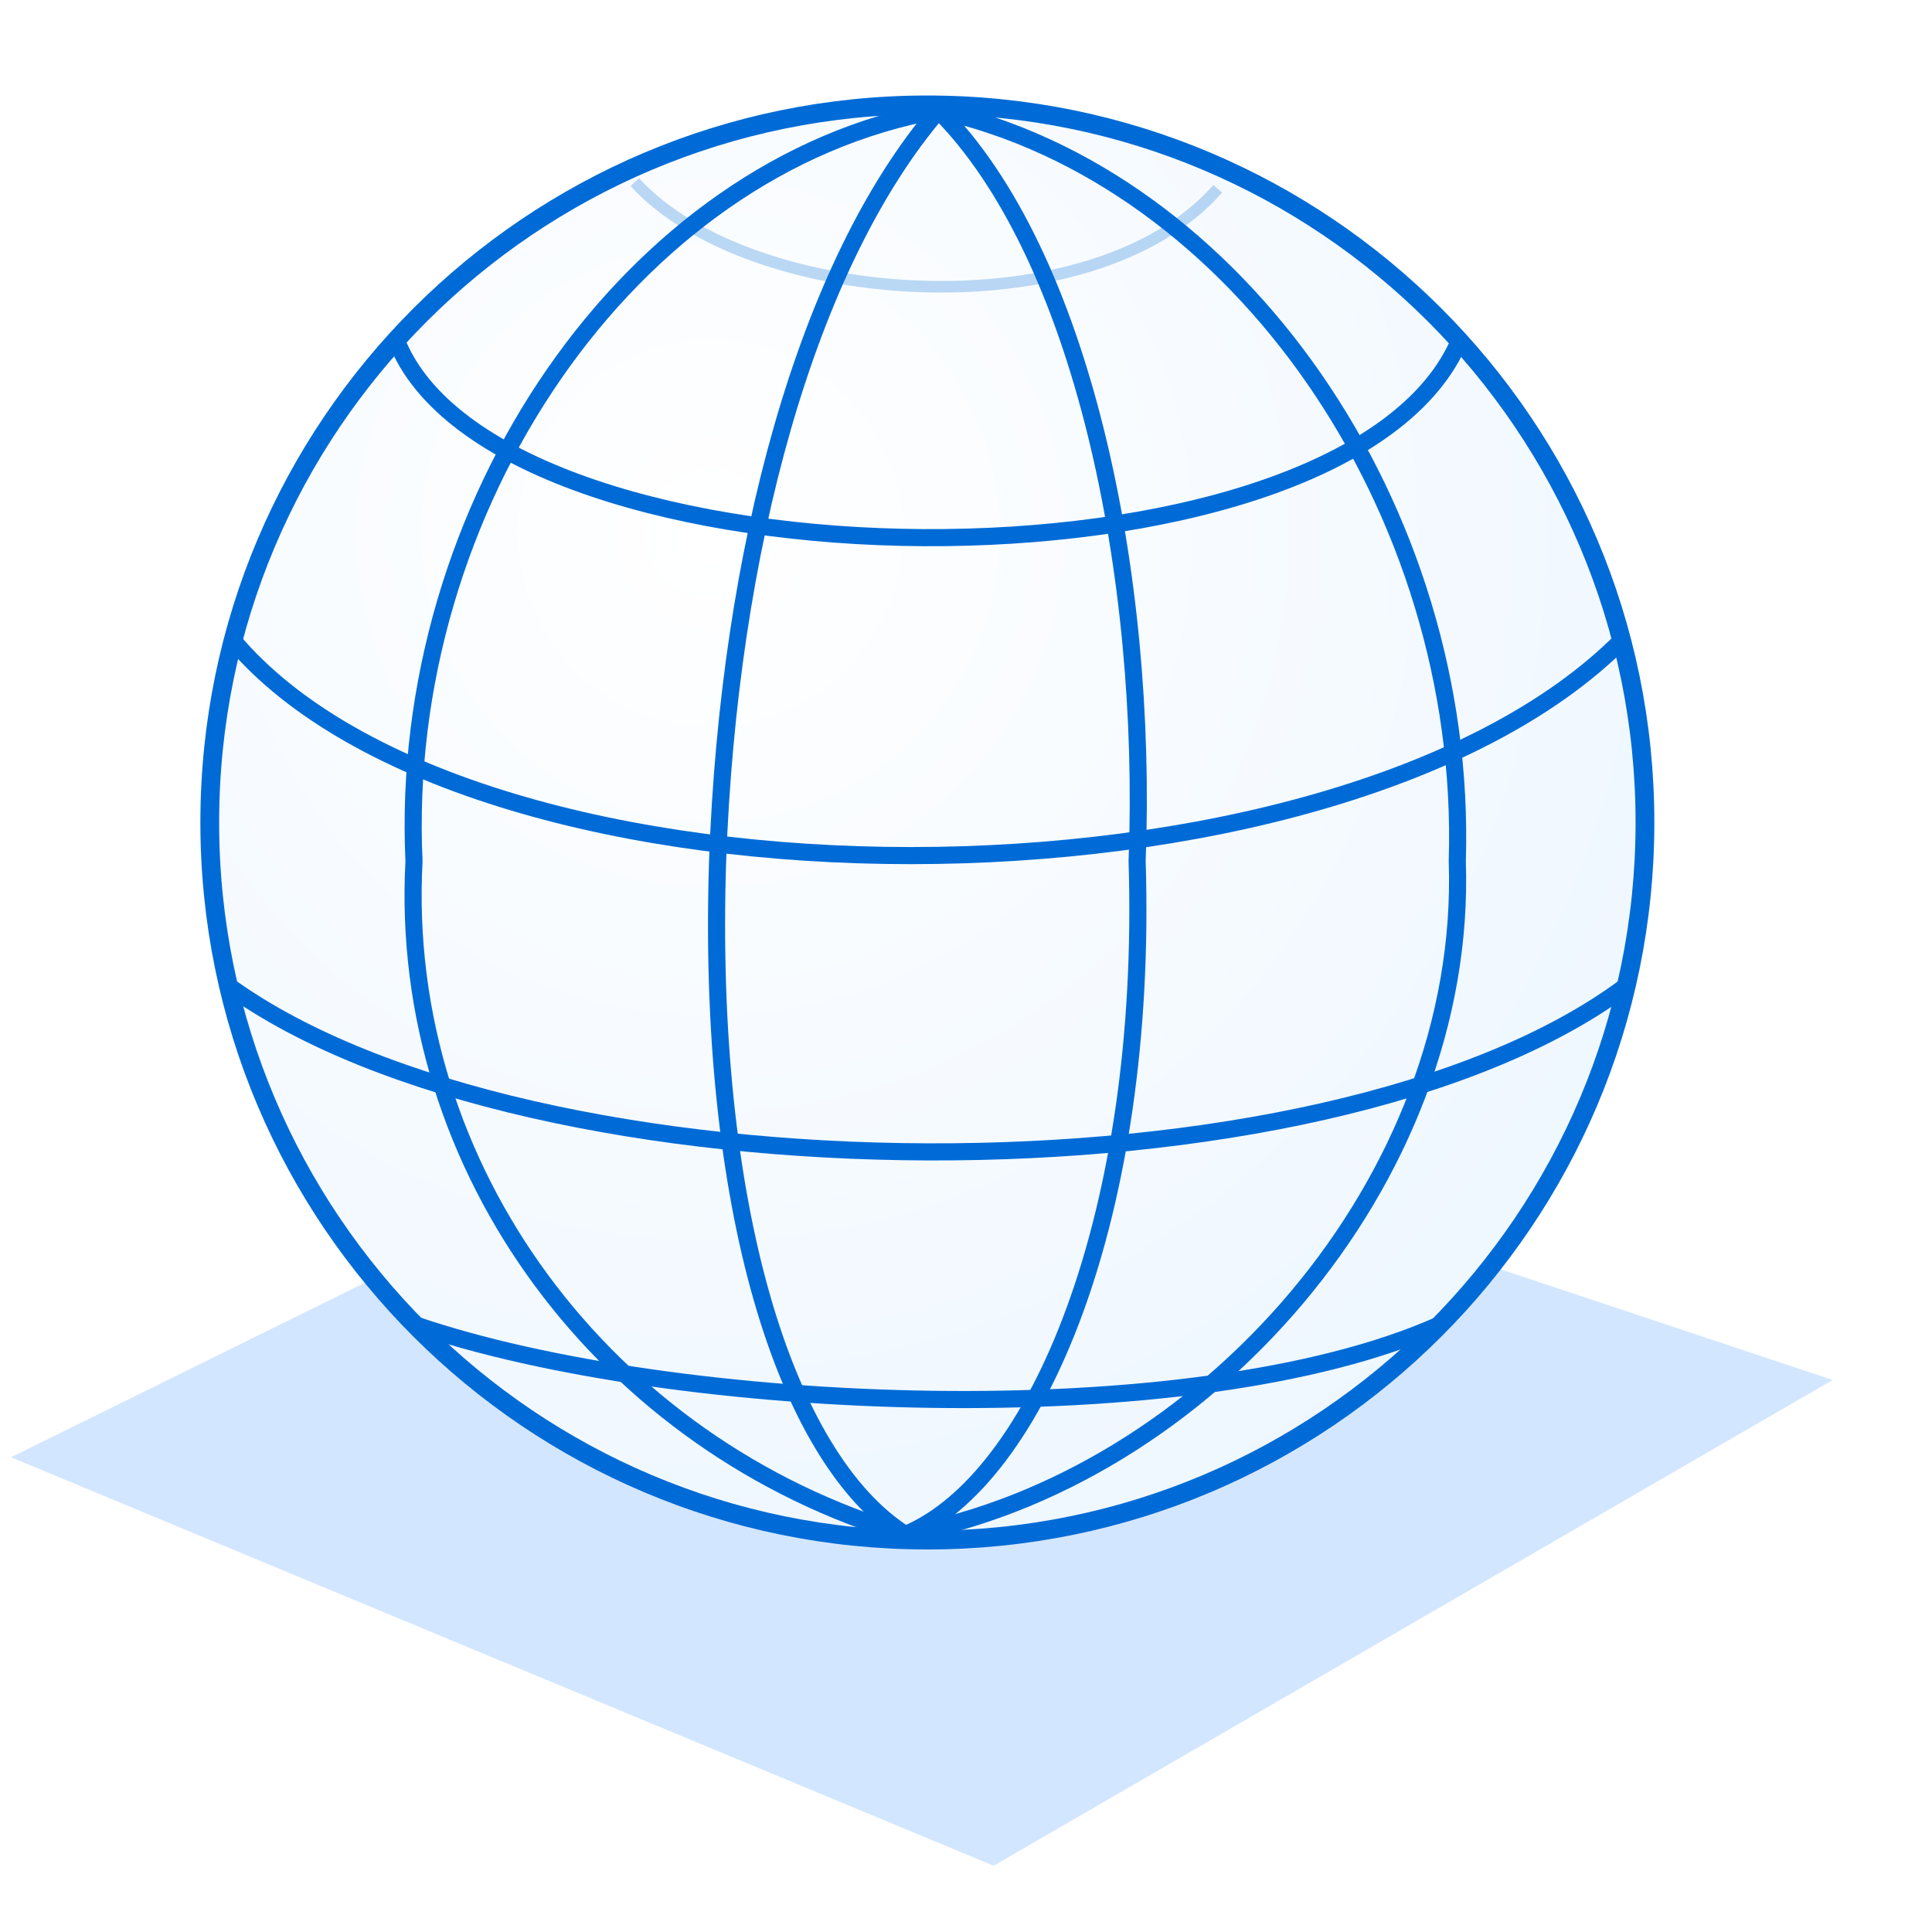
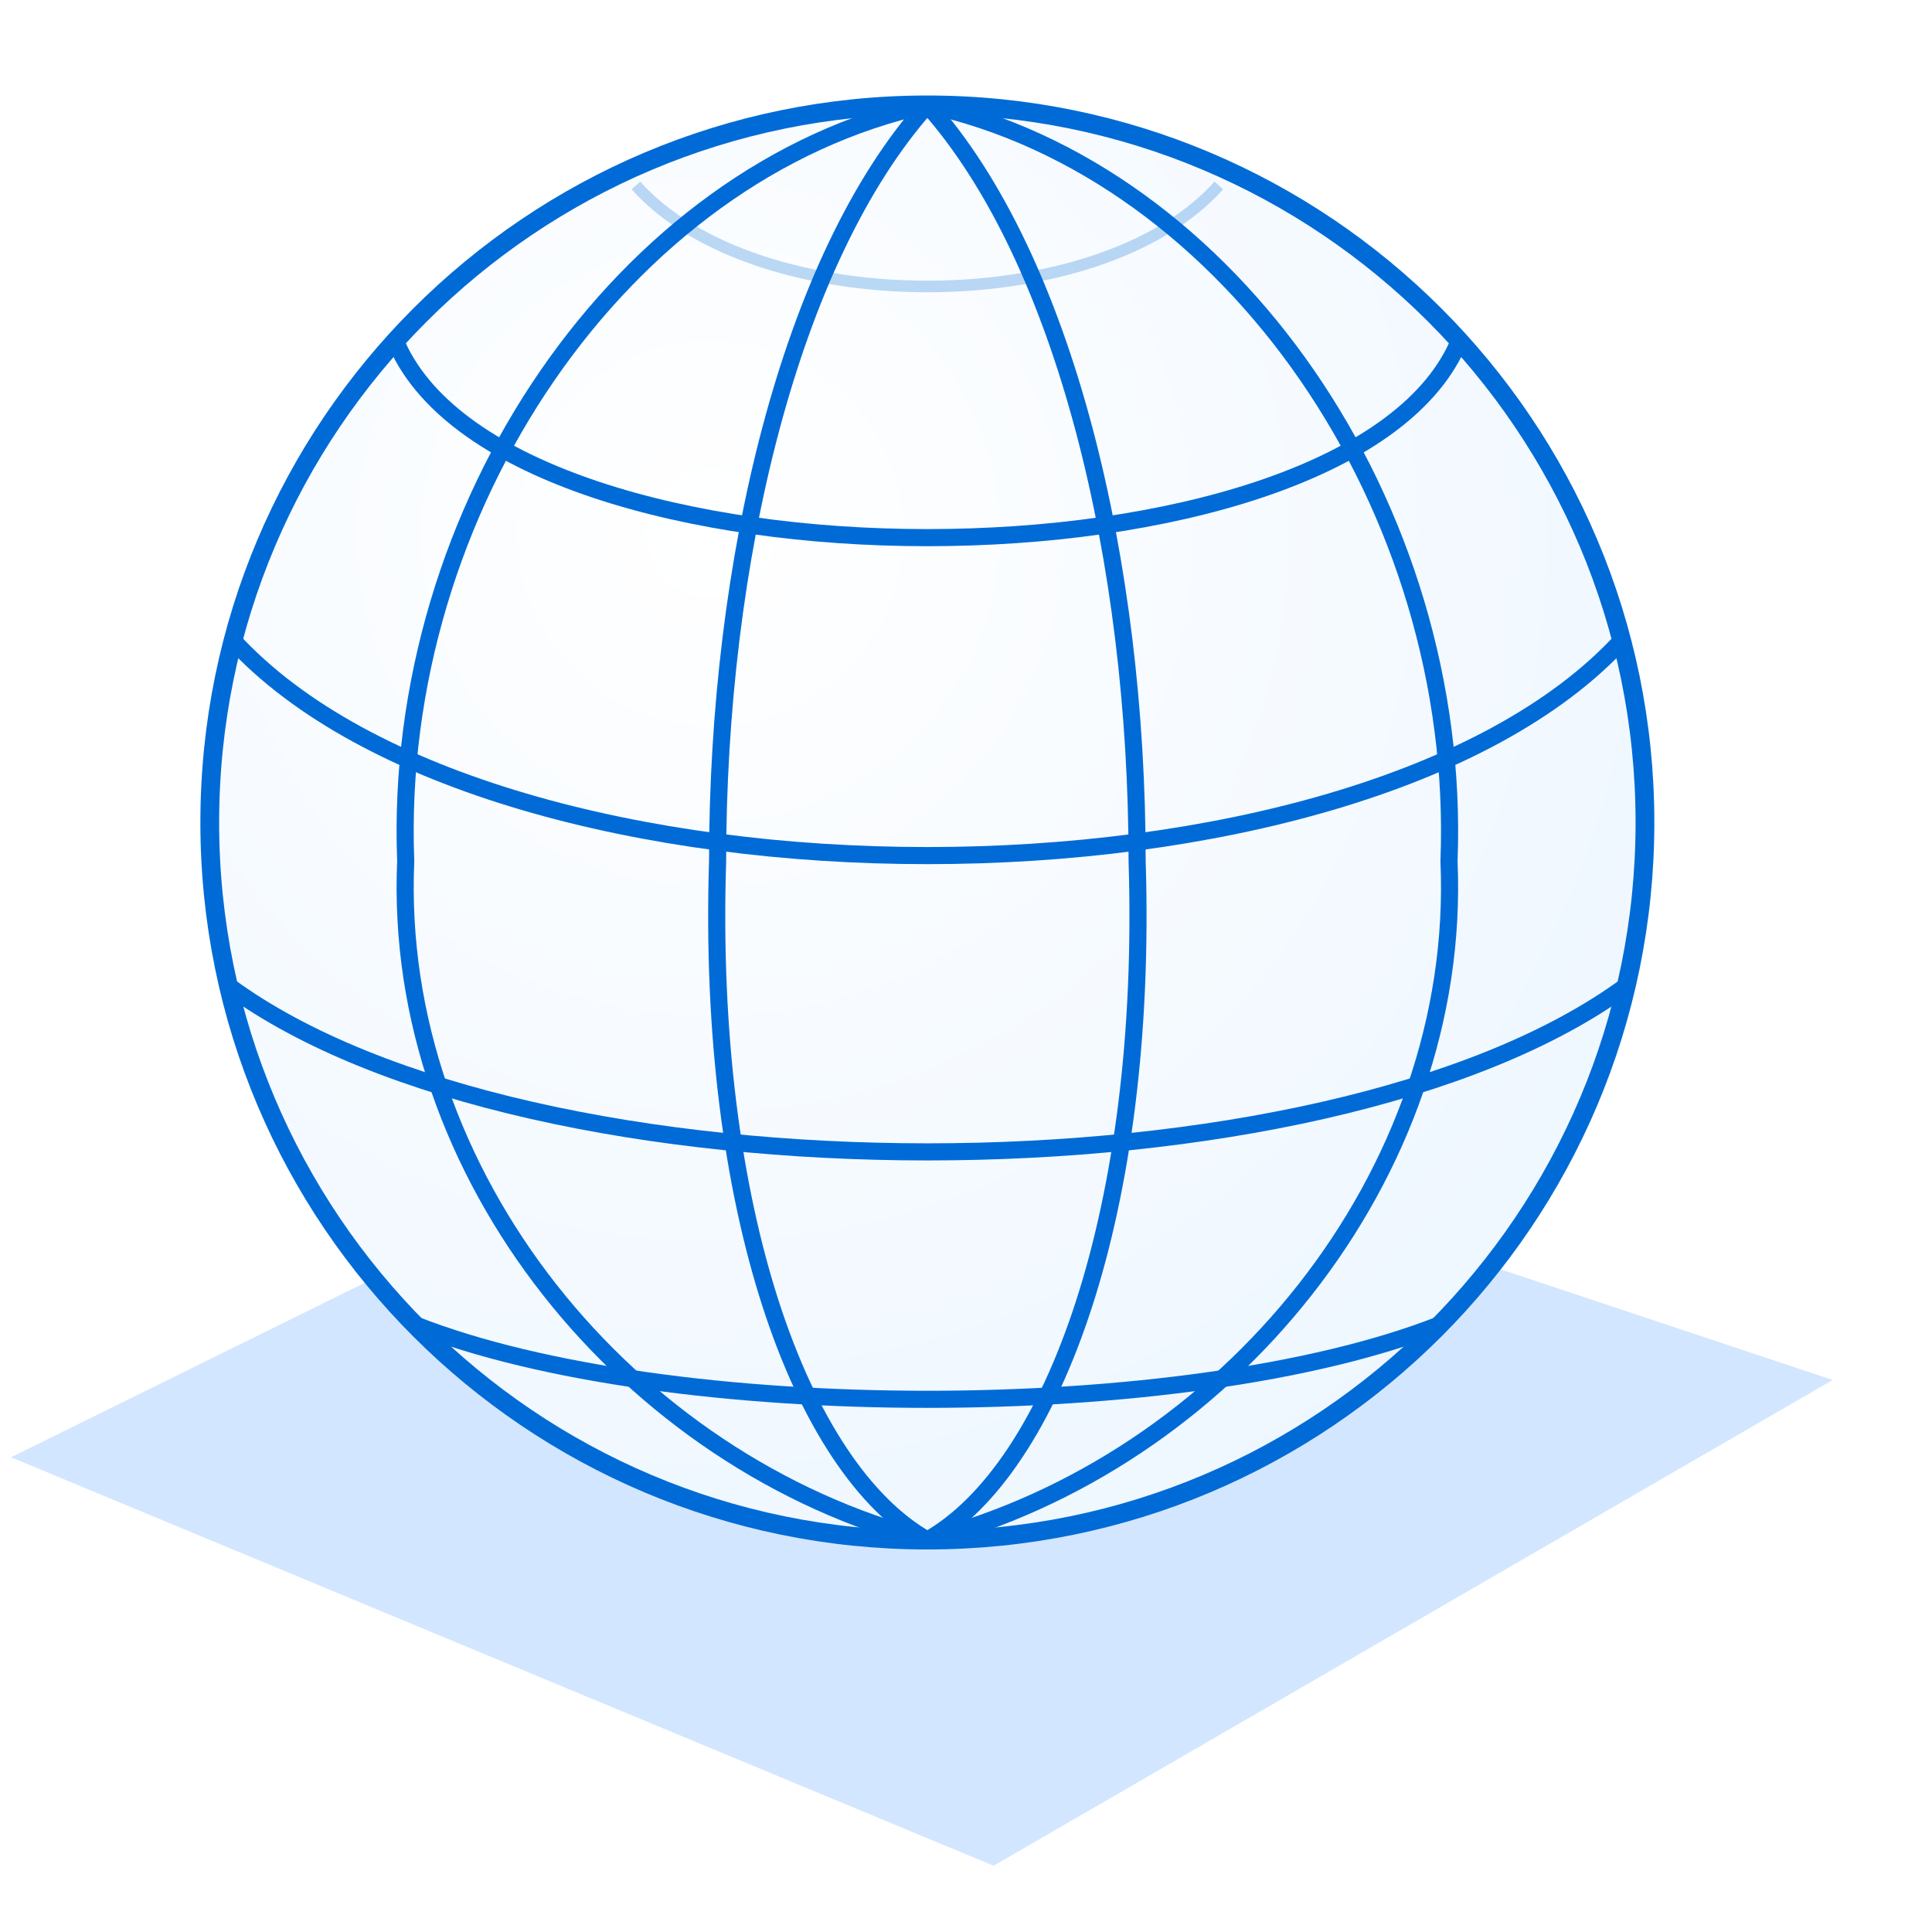
<svg xmlns="http://www.w3.org/2000/svg" version="1.1" width="175" height="175" viewBox="0 0 175 175" preserveAspectRatio="xMidYMid meet">
  <defs>
    <radialGradient id="internet-surface-paint" cx="0.35" cy="0.30" r="0.80">
      <stop offset="0" stop-color="#ffffff" />
      <stop offset="1" stop-color="#edf6ff" />
    </radialGradient>
  </defs>
  <g id="internet-ground-shadows">
    <path id="internet-ground-block" d="M1 132L76 95 166 125 90 169Z" fill="#d3e6ff" />
  </g>
  <g id="internet-surface">
    <ellipse id="internet-surface-fill" cx="84" cy="74.5" rx="65" ry="65" fill="url(#internet-surface-paint)" />
  </g>
  <g id="internet-grid">
-     <path id="internet-meridian-west" d="M85 10C57 15 36 46 37.5 78C36 106 55 131 82 139" fill="none" stroke="#006bd6" stroke-width="1.55" stroke-linecap="butt" stroke-linejoin="round" />
-     <path id="internet-meridian-inner-west" d="M85 10C73 24 66 50 65 78C64 109 71 132 82 139" fill="none" stroke="#006bd6" stroke-width="1.55" stroke-linecap="butt" stroke-linejoin="round" />
-     <path id="internet-meridian-inner-east" d="M85 10C98 23 104 52 103 78C104 110 94 134 82 139" fill="none" stroke="#006bd6" stroke-width="1.55" stroke-linecap="butt" stroke-linejoin="round" />
-     <path id="internet-meridian-east" d="M85 10C112 16 133 46 132 78C133 107 109 134 82 139" fill="none" stroke="#006bd6" stroke-width="1.55" stroke-linecap="butt" stroke-linejoin="round" />
-     <path id="internet-latitude-upper" d="M36.1 31.3C46 54 121 55 132 31.3" fill="none" stroke="#006bd6" stroke-width="1.55" stroke-linecap="butt" stroke-linejoin="round" />
-     <path id="internet-latitude-middle-upper" d="M21.1 58C43 84 121 84 146.9 58" fill="none" stroke="#006bd6" stroke-width="1.55" stroke-linecap="butt" stroke-linejoin="round" />
-     <path id="internet-latitude-middle-lower" d="M20.7 89.3C48 109 120 109.7 147.3 89.3" fill="none" stroke="#006bd6" stroke-width="1.55" stroke-linecap="butt" stroke-linejoin="round" />
-     <path id="internet-latitude-lower" d="M37.6 120C61 128 108 130 130.4 120" fill="none" stroke="#006bd6" stroke-width="1.55" stroke-linecap="butt" stroke-linejoin="round" />
-     <path id="internet-polar-latitude" d="M57.5 16.5C68 28 99 30 110.3 17.1" fill="none" stroke="#006bd6" stroke-width="1.05" opacity="0.26" stroke-linecap="butt" />
+     <path id="internet-meridian-west" d="M84 9.5C56.5 15.5 35.5 46 36.75 78C35.5 106.5 57 132.5 84 139.5" fill="none" stroke="#006bd6" stroke-width="1.55" stroke-linecap="butt" stroke-linejoin="round" />
+     <path id="internet-meridian-inner-west" d="M84 9.5C71.5 23.5 65 51 65 78C64 109.5 72.5 133 84 139.5" fill="none" stroke="#006bd6" stroke-width="1.55" stroke-linecap="butt" stroke-linejoin="round" />
+     <path id="internet-meridian-inner-east" d="M84 9.5C96.5 23.5 103 51 103 78C104 109.5 95.5 133 84 139.5" fill="none" stroke="#006bd6" stroke-width="1.55" stroke-linecap="butt" stroke-linejoin="round" />
+     <path id="internet-meridian-east" d="M84 9.5C111.5 15.5 132.5 46 131.25 78C132.5 106.5 111 132.5 84 139.5" fill="none" stroke="#006bd6" stroke-width="1.55" stroke-linecap="butt" stroke-linejoin="round" />
+     <path id="internet-latitude-upper" d="M36 31.3C46.5 54.5 121.5 54.5 132 31.3" fill="none" stroke="#006bd6" stroke-width="1.55" stroke-linecap="butt" stroke-linejoin="round" />
+     <path id="internet-latitude-middle-upper" d="M21.1 58C45 84 123 84 146.9 58" fill="none" stroke="#006bd6" stroke-width="1.55" stroke-linecap="butt" stroke-linejoin="round" />
+     <path id="internet-latitude-middle-lower" d="M20.7 89.3C48 109.35 120 109.35 147.3 89.3" fill="none" stroke="#006bd6" stroke-width="1.55" stroke-linecap="butt" stroke-linejoin="round" />
+     <path id="internet-latitude-lower" d="M37.6 120C60.5 129 107.5 129 130.4 120" fill="none" stroke="#006bd6" stroke-width="1.55" stroke-linecap="butt" stroke-linejoin="round" />
+     <path id="internet-polar-latitude" d="M57.6 16.8C68.5 29 99.5 29 110.4 16.8" fill="none" stroke="#006bd6" stroke-width="1.05" opacity="0.26" stroke-linecap="butt" />
  </g>
  <g id="internet-outer-contour">
    <ellipse id="internet-outline" cx="84" cy="74.5" rx="65" ry="65" fill="none" stroke="#006bd6" stroke-width="1.7" />
  </g>
</svg>
